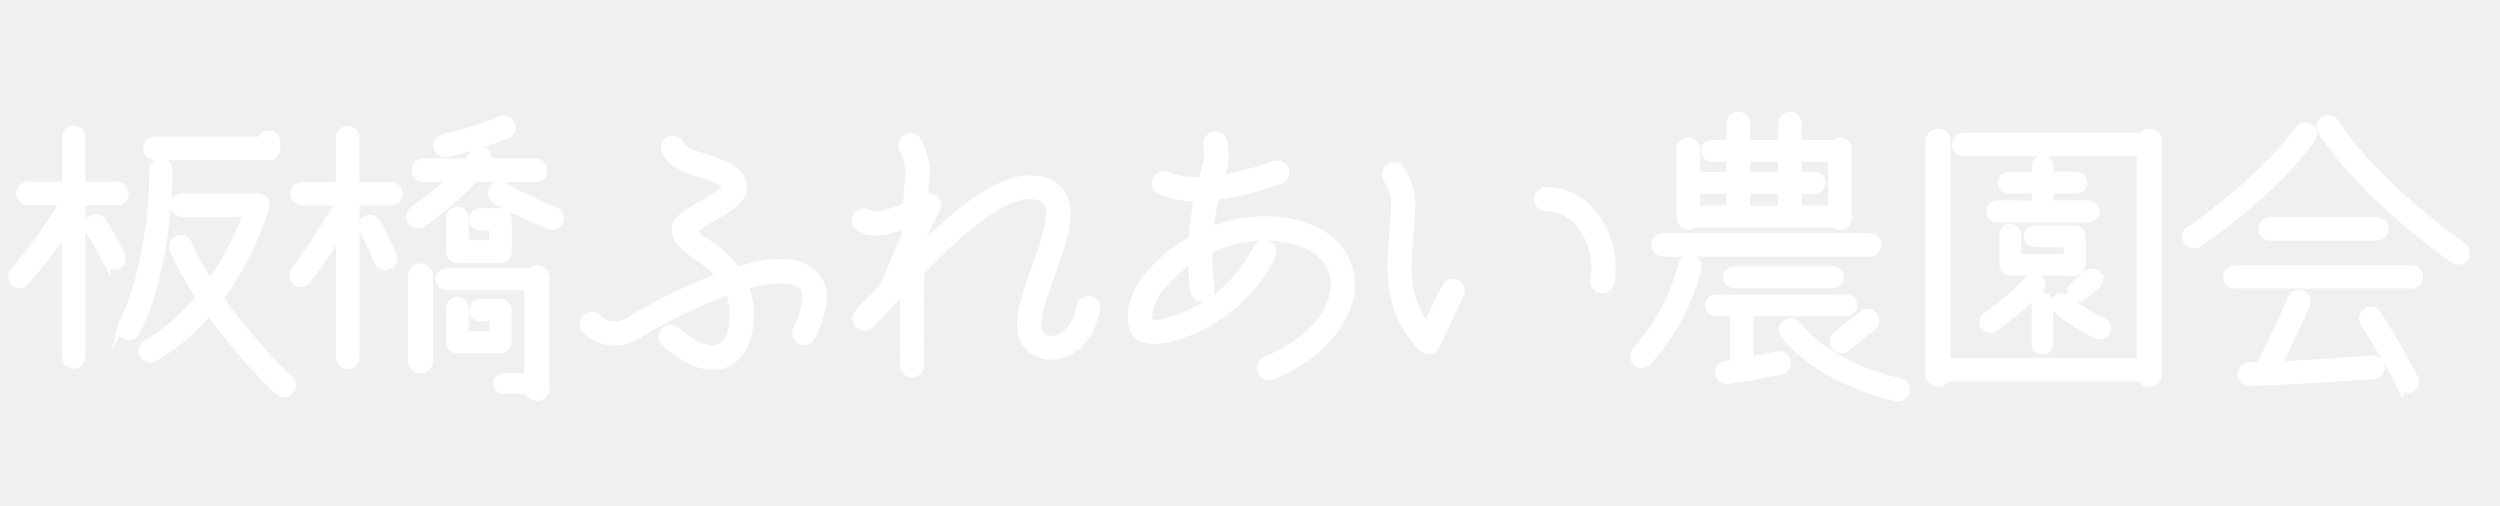
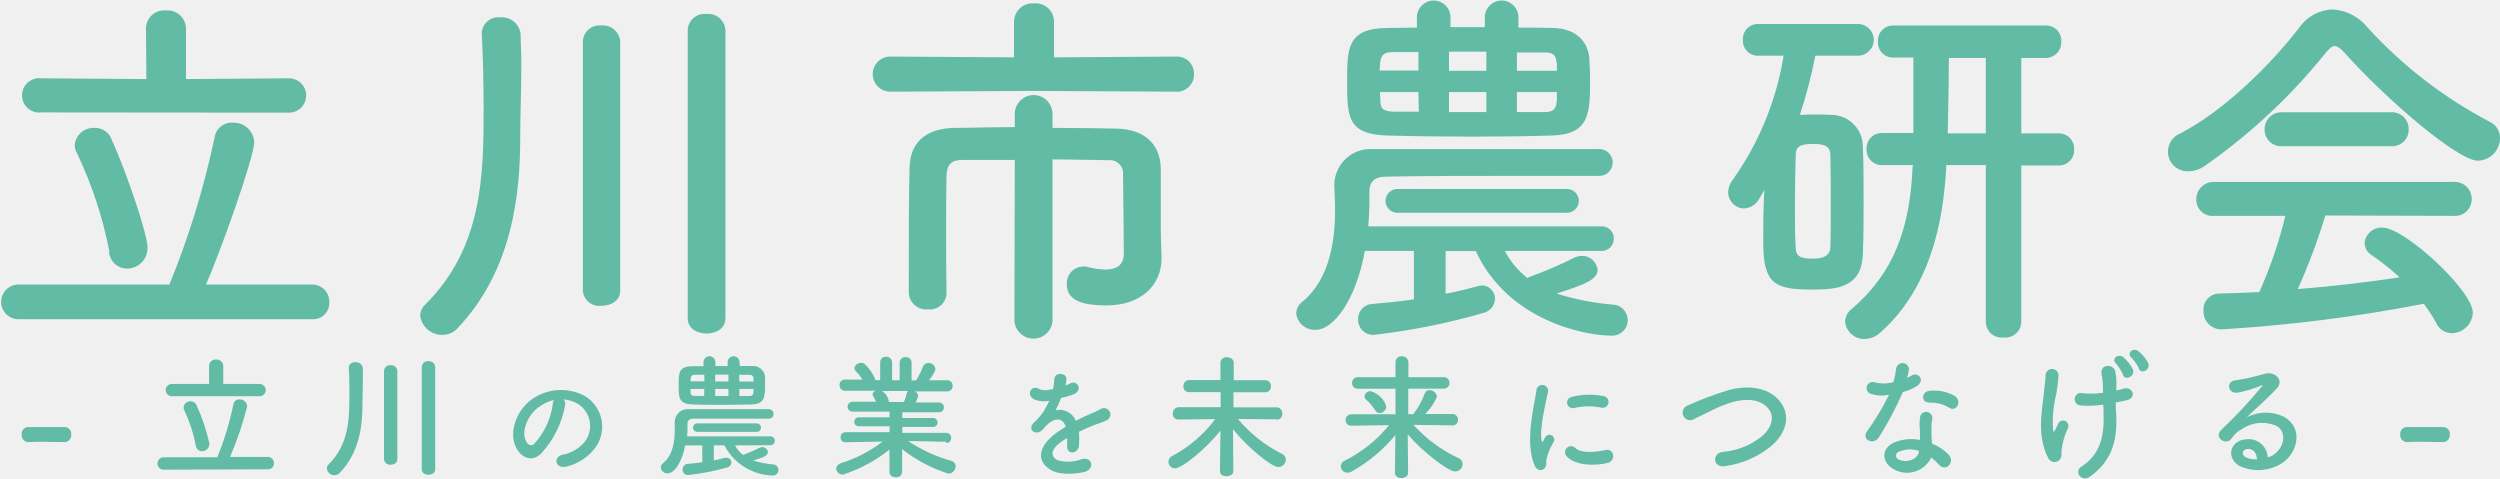
- <svg xmlns="http://www.w3.org/2000/svg" id="レイヤー_1" data-name="レイヤー 1" viewBox="0 0 366 74">
+ <svg xmlns="http://www.w3.org/2000/svg" viewBox="0 0 331.35 63.43">
  <defs>
-     <style>.cls-1{fill:#fff;stroke:#fff;stroke-miterlimit:10;}</style>
+     <style>.cls-1{fill:#61bba5;}</style>
  </defs>
-   <path class="cls-1" d="M2.08,41.37A1.24,1.24,0,0,1,2,39.62,68.84,68.84,0,0,0,9.31,29.54H4.11a1.22,1.22,0,0,1,0-2.44H9.58v-7a1.22,1.22,0,0,1,2.44,0v7h5.11a1.22,1.22,0,0,1,0,2.44H12V52.27a1.22,1.22,0,0,1-2.44,0V33.68a69.72,69.72,0,0,1-5.8,7.59A1.18,1.18,0,0,1,2.08,41.37Zm13.57-3S14.5,36.12,13,33.73a1.2,1.2,0,0,1,.37-1.66,1.25,1.25,0,0,1,1.7.37c1.56,2.48,2.67,4.69,2.71,4.78a1.22,1.22,0,0,1-.51,1.66A1.24,1.24,0,0,1,15.65,38.33Zm2.16,9.16c2.71-5.15,4.55-14.22,4.55-22.54a1.2,1.2,0,1,1,2.39,0c0,8.69-1.93,18.22-4.78,23.65a1.28,1.28,0,0,1-1.66.55A1.22,1.22,0,0,1,17.82,47.49Zm24.66,8.05a1.18,1.18,0,0,1,0,1.7,1.22,1.22,0,0,1-1.7.09A84.42,84.42,0,0,1,30.61,45.64a29.48,29.48,0,0,1-8.05,6.81,1.21,1.21,0,0,1-1.61-.55,1.23,1.23,0,0,1-.14-.55,1.2,1.2,0,0,1,.69-1.1,28,28,0,0,0,7.68-6.72,47.86,47.86,0,0,1-3.82-6.9,1.21,1.21,0,0,1,2.21-1,39.78,39.78,0,0,0,3.17,5.84,41.32,41.32,0,0,0,5.34-10.21H26.65a1.22,1.22,0,1,1,0-2.44H37.78a1.22,1.22,0,0,1,1,.51,1.18,1.18,0,0,1,.14,1.1,45.51,45.51,0,0,1-6.72,13.25A82.57,82.57,0,0,0,42.48,55.54ZM22.78,22.92a1.2,1.2,0,1,1,0-2.39H38.15a1.21,1.21,0,0,1,2.39.28v.92a1.19,1.19,0,0,1-1.2,1.2Z" />
-   <path class="cls-1" d="M43,39.76s3.27-4.37,6.67-10.17H44.26A1.24,1.24,0,0,1,43,28.35a1.2,1.2,0,0,1,1.24-1.2h5.43v-7a1.22,1.22,0,1,1,2.44,0v7h5.11a1.2,1.2,0,0,1,1.24,1.2,1.24,1.24,0,0,1-1.24,1.24H52.13V52.32a1.22,1.22,0,0,1-2.44,0V34.19c-2.62,4.14-4.69,6.9-4.78,7A1.21,1.21,0,0,1,43,39.76Zm14.54-2.35A1.17,1.17,0,0,1,56.82,39a1.25,1.25,0,0,1-1.56-.69,33.53,33.53,0,0,0-2.16-4.55,1.25,1.25,0,0,1,.46-1.66,1.21,1.21,0,0,1,1.66.46A29.4,29.4,0,0,1,57.51,37.41Zm2.67-5.06a1.16,1.16,0,0,1,.37-1.66,57.34,57.34,0,0,0,5.52-4.55H62a1.2,1.2,0,0,1-1.24-1.2A1.24,1.24,0,0,1,62,23.7h6.35a7.88,7.88,0,0,0,1-1.2,1.2,1.2,0,0,1,2.07,1.2h7a1.2,1.2,0,0,1,1.2,1.24,1.16,1.16,0,0,1-1.2,1.2H69.48a46.1,46.1,0,0,1-7.59,6.58A1.22,1.22,0,0,1,60.18,32.35Zm1.38,6.72A1.33,1.33,0,0,1,62.9,40.4V52.82a1.33,1.33,0,0,1-2.67,0V40.4A1.33,1.33,0,0,1,61.56,39.07Zm13.3-20.93a1.2,1.2,0,0,1-.64,1.61,47.41,47.41,0,0,1-8.74,2.71A1.23,1.23,0,0,1,64,21.54a1.27,1.27,0,0,1,1-1.43,53,53,0,0,0,8.28-2.58A1.23,1.23,0,0,1,74.86,18.13Zm-2.16,38a1,1,0,0,1,1-1h3.54V42h-12a1.13,1.13,0,0,1,0-2.25H77.62a1.26,1.26,0,0,1,1-.41,1.34,1.34,0,0,1,1.33,1.33V56.82a1.35,1.35,0,0,1-1.33,1.38,1.37,1.37,0,0,1-1.29-1.06H73.71A1,1,0,0,1,72.7,56.13Zm1.7-24v4.69A1.17,1.17,0,0,1,73.25,38h-6.3a1.17,1.17,0,0,1-1.15-1.15V31.89a1.15,1.15,0,1,1,2.3,0v3.77h4V33.22H70.4a1.13,1.13,0,1,1,0-2.25h2.85A1.14,1.14,0,0,1,74.4,32.12ZM73.25,51.21h-6.3a1.13,1.13,0,0,1-1.15-1.1v-5a1.15,1.15,0,0,1,2.3,0V49h4V46.52H70.4a1.13,1.13,0,1,1,0-2.25h2.85a1.13,1.13,0,0,1,1.15,1.1v4.74A1.13,1.13,0,0,1,73.25,51.21ZM82,32.35a1.17,1.17,0,0,1-1.56.69,50.94,50.94,0,0,1-7.91-3.73,1.22,1.22,0,0,1-.41-1.7,1.19,1.19,0,0,1,1.66-.37,53.44,53.44,0,0,0,7.5,3.54A1.21,1.21,0,0,1,82,32.35Z" />
-   <path class="cls-1" d="M85.76,48.35a1.28,1.28,0,0,1,0-1.78,1.25,1.25,0,0,1,1.82,0A3.58,3.58,0,0,0,92,47a80.29,80.29,0,0,1,13.39-6.58A16.49,16.49,0,0,0,102,37.55c-1.63-1.2-3.17-2.3-3.17-4,0-1.39,1.54-2.3,3.84-3.6,1.15-.67,3.26-1.87,3.6-2.5-.1-.77-1.87-1.34-3.46-1.87-2.11-.67-4.51-1.44-5.42-3.41a1,1,0,0,1-.14-.53,1.25,1.25,0,0,1,2.4-.53c.48,1,2.3,1.54,3.94,2.06,2.45.77,5.23,1.68,5.23,4.37,0,1.82-2.35,3.17-4.9,4.61a20.77,20.77,0,0,0-2.5,1.58,7.29,7.29,0,0,0,2.06,1.73,20.1,20.1,0,0,1,4.42,4.08c4.8-1.44,8.93-1.63,11.09.34s2,5-.1,9.41a1.28,1.28,0,0,1-1.68.62,1.24,1.24,0,0,1-.58-1.68c.86-1.87,2.11-5.14.67-6.48-1.15-1-4-1.06-8.21.1a10.92,10.92,0,0,1,.77,4.13c0,5-2.16,6.67-3.46,7.25-2.5,1.1-5.81,0-9.07-3a1.27,1.27,0,0,1,1.73-1.87c2.4,2.21,4.8,3.17,6.34,2.5,1.25-.53,1.92-2.26,1.92-4.9a8.92,8.92,0,0,0-.62-3.36A78,78,0,0,0,93.3,49.12,6,6,0,0,1,85.76,48.35Z" />
-   <path class="cls-1" d="M160.55,45.23c-.62,3.6-2.64,6.1-5.47,6.77a4.58,4.58,0,0,1-4.85-1.58c-1.82-2.5-.29-6.77,1.34-11.33,1.3-3.6,2.79-7.68,1.73-9.41-.1-.19-.43-.77-1.82-1-4.37-.67-10.9,5.18-16.66,11.09-.14,7.1,0,13.58,0,13.68a1.36,1.36,0,0,1-1.3,1.3,1.28,1.28,0,0,1-1.25-1.3c0-.34-.1-5.14,0-11-.58.63-1.1,1.2-1.68,1.78l-3.12,3.31a1.29,1.29,0,0,1-1.82,0,1.28,1.28,0,0,1,0-1.78l3.12-3.31a9.65,9.65,0,0,0,.67-.77,3,3,0,0,0,.1-.34c.1-.24,1.54-3.7,3-6.91,0-.48,0-1,0-1.44-2.69,1-5.62,1.58-7,.1a1.22,1.22,0,0,1,.1-1.73,1.28,1.28,0,0,1,1.78,0v0c.53.38,2.78-.14,5.28-1.15.1-1.54.19-3,.34-4.27a7.81,7.81,0,0,0-.86-4.08,1.26,1.26,0,0,1,.48-1.73,1.28,1.28,0,0,1,1.73.48,10.34,10.34,0,0,1,1.2,5.62c-.1.86-.19,1.82-.24,2.83,0,0,0,0,.1-.1a1.26,1.26,0,0,1,1.49.29,1.18,1.18,0,0,1,.14,1.54A39,39,0,0,0,135,35.1a6.46,6.46,0,0,0,0,1c5.76-5.71,11.9-10.61,16.9-9.84a4.79,4.79,0,0,1,3.65,2.16c1.63,2.74.1,7-1.54,11.57-1.3,3.55-2.74,7.54-1.68,9a2.06,2.06,0,0,0,2.21.58c1.78-.38,3.12-2.16,3.55-4.7a1.24,1.24,0,0,1,1.49-1A1.22,1.22,0,0,1,160.55,45.23Z" />
-   <path class="cls-1" d="M165.87,48.06c-.67-2.21,0-4.85,2-7.44a21.66,21.66,0,0,1,6.63-5.57,44.84,44.84,0,0,1,.86-6.14,11.56,11.56,0,0,1-5.57-1,1.21,1.21,0,0,1-.53-1.68,1.22,1.22,0,0,1,1.68-.58,10.2,10.2,0,0,0,5,.72c.24-.86.48-1.78.82-2.74a9.3,9.3,0,0,0-.1-2.5,1.29,1.29,0,0,1,2.54-.38,10.68,10.68,0,0,1,0,3.7c-.19.58-.34,1.1-.53,1.63a44.54,44.54,0,0,0,7.87-2,1.28,1.28,0,0,1,1.63.72,1.26,1.26,0,0,1-.77,1.63A42.72,42.72,0,0,1,178,28.76a34.87,34.87,0,0,0-.82,5A21.07,21.07,0,0,1,185,32.17c8.21,0,12,4,12.67,7.78,1,4.71-2.21,11.23-11.38,15.12a1.31,1.31,0,0,1-1.68-.72,1.24,1.24,0,0,1,.67-1.63c7.87-3.31,10.66-8.54,9.94-12.24s-4.66-5.76-10.22-5.76a19.29,19.29,0,0,0-8,1.87,38.89,38.89,0,0,0,.29,5.67,1.29,1.29,0,0,1-1.1,1.44,1.32,1.32,0,0,1-1.44-1.1,39.9,39.9,0,0,1-.29-4.56,18.42,18.42,0,0,0-4.56,4.13,7.46,7.46,0,0,0-1.73,4.27,4.22,4.22,0,0,0,.1.77,5.77,5.77,0,0,0,3.07-.29,20.8,20.8,0,0,0,12.58-10.47,1.26,1.26,0,1,1,2.26,1.1c-4.13,8.69-13.73,12.58-17.71,12.29C166.59,49.65,166,48.69,165.87,48.06Z" />
-   <path class="cls-1" d="M203,26.17a1.29,1.29,0,0,1,.43-1.73,1.2,1.2,0,0,1,1.73.43,11.25,11.25,0,0,1,1.54,4.22v.77c0,1.25-.1,2.59-.24,4s-.29,3.22-.29,4.9a14.07,14.07,0,0,0,2.64,9c1.39-3,2.69-5.71,2.74-5.71a1.23,1.23,0,0,1,1.68-.58,1.26,1.26,0,0,1,.58,1.68s-1.87,3.79-3.5,7.44a1.25,1.25,0,0,1-.91.72,1.29,1.29,0,0,1-1.15-.34c-5.42-5.28-4.8-12-4.32-17.33a38,38,0,0,0,.24-4.42A8.47,8.47,0,0,0,203,26.17Zm22.13,3.07a1.25,1.25,0,0,1,1.2-1.34,8.58,8.58,0,0,1,6.63,3,12.66,12.66,0,0,1,2.88,10.42,1.29,1.29,0,0,1-1.44,1.1,1.31,1.31,0,0,1-1.1-1.44,10.11,10.11,0,0,0-2.21-8.35,6.13,6.13,0,0,0-4.66-2.21A1.21,1.21,0,0,1,225.11,29.24Z" />
-   <path class="cls-1" d="M239.48,53.05a1.28,1.28,0,0,1,0-1.75,30.44,30.44,0,0,0,6.76-12.65,1.23,1.23,0,0,1,2.39.55A32,32,0,0,1,241.23,53,1.28,1.28,0,0,1,239.48,53.05Zm35.47-17.21a1.23,1.23,0,0,1-1.2,1.24H243.48a1.22,1.22,0,0,1,0-2.44h30.27A1.22,1.22,0,0,1,274.95,35.85Zm-29-3.91V21.86a1.22,1.22,0,0,1,2.44,0v3.82h4.88V23.19h-2.67a1.08,1.08,0,0,1-1.06-1.1A1,1,0,0,1,250.61,21h2.67V18.09a1.22,1.22,0,0,1,2.44,0V21h5.11V18.09a1.22,1.22,0,0,1,2.44,0V21h5.24a1.26,1.26,0,0,1,.87-.37,1.22,1.22,0,0,1,1.2,1.2V31.94a1.19,1.19,0,0,1-1.2,1.2,1.45,1.45,0,0,1-.87-.32H248a1.35,1.35,0,0,1-.87.32A1.19,1.19,0,0,1,246,31.94Zm2.44-1.33h4.88V27.89H248.4Zm7.82,15.18v6.95c2.25-.41,4-.78,4-.78a1.22,1.22,0,1,1,.51,2.39s-4,.83-7.73,1.38a1.21,1.21,0,0,1-1.38-1,1.15,1.15,0,0,1,1-1.38c.37,0,.78-.14,1.2-.18V45.78h-2.58a1.05,1.05,0,0,1-1.06-1.1,1,1,0,0,1,1.06-1.06h19.09a1.08,1.08,0,1,1,0,2.16Zm-2.35-4.09a1.1,1.1,0,1,1,0-2.21h14.45a1.1,1.1,0,1,1,0,2.21Zm1.84-16h5.11V23.19h-5.11Zm0,4.92h5.11V27.89h-5.11Zm23.37,26.64a1.21,1.21,0,0,1-1.43,1c-.41-.09-10.76-2.16-16.42-9.2a1.15,1.15,0,0,1,.18-1.7,1.23,1.23,0,0,1,1.7.18c5.11,6.35,14.91,8.33,15,8.33A1.2,1.2,0,0,1,279.09,57.24ZM263.26,30.6h4.88V23.19h-4.88v2.48h2.39a1.1,1.1,0,0,1,0,2.21h-2.39Zm5.47,20.1a1.15,1.15,0,0,1,0-1.61L272.65,46a1.21,1.21,0,0,1,1.52,1.89L270.3,51A1.08,1.08,0,0,1,268.74,50.71Z" />
-   <path class="cls-1" d="M282.4,54.8V20.66a1.33,1.33,0,1,1,2.67,0V52.91h28.25V22.37H287.5a1.22,1.22,0,0,1,0-2.44h26a1.3,1.3,0,0,1,1.1-.6A1.33,1.33,0,0,1,316,20.66V54.8a1.35,1.35,0,0,1-2.58.55H284.93a1.27,1.27,0,0,1-1.2.78A1.34,1.34,0,0,1,282.4,54.8Zm8.33-8.56a40.89,40.89,0,0,0,6.3-5.38,1.1,1.1,0,0,1,1.56-.09,1.14,1.14,0,0,1,.09,1.56A50.58,50.58,0,0,1,292,48.08a1.21,1.21,0,0,1-1.56-.28A1.16,1.16,0,0,1,290.72,46.24Zm7.22-16.38v-2h-3.86a1.1,1.1,0,1,1,0-2.21h3.86V24.3a1.08,1.08,0,1,1,2.16,0v1.33H304a1.1,1.1,0,1,1,0,2.21h-3.86v2h5.61a1.1,1.1,0,0,1,0,2.21H292.29a1.11,1.11,0,0,1,0-2.21Zm5.8,10h-9.48a1.08,1.08,0,0,1-1.06-1.1V34.37a1.08,1.08,0,1,1,2.16,0v3.31h7.27v-2h-4.78a1.08,1.08,0,1,1,0-2.16h5.89a1.08,1.08,0,0,1,1.1,1.06v4.19A1.12,1.12,0,0,1,303.74,39.89ZM299,43.25a1.09,1.09,0,0,1,1.1,1.1v6a1.08,1.08,0,1,1-2.16,0v-6A1.08,1.08,0,0,1,299,43.25Zm2.07,2.07A1,1,0,0,1,301,43.8a1.1,1.1,0,0,1,1.56-.09,25.34,25.34,0,0,0,5.38,3.36,1.1,1.1,0,0,1-1,2A27,27,0,0,1,301.07,45.32Zm6.07-5.15a1.15,1.15,0,0,1-.14,1.56l-2.07,1.79a1.15,1.15,0,0,1-1.56-.14,1.09,1.09,0,0,1,.14-1.52l2.07-1.79A1.1,1.1,0,0,1,307.15,40.17Z" />
-   <path class="cls-1" d="M320.16,35.34a1.21,1.21,0,0,1,.37-1.7c.09,0,10.21-6.9,16-14.68a1.2,1.2,0,0,1,1.7-.28,1.24,1.24,0,0,1,.28,1.7c-6,8.14-16.19,15-16.61,15.27A1.24,1.24,0,0,1,320.16,35.34Zm34.09,5.2a1.19,1.19,0,0,1-1.2,1.2H327.29a1.2,1.2,0,1,1,0-2.39h25.76A1.19,1.19,0,0,1,354.25,40.54Zm-16.56,4c-1.33,3.22-3.13,6.81-4.19,8.88,6.63-.32,13.71-.87,13.8-.87a1.24,1.24,0,0,1,1.33,1.15,1.23,1.23,0,0,1-1.15,1.29c-.09,0-10.72.83-18.17,1a1.22,1.22,0,0,1,0-2.44c.46,0,1,0,1.47,0,.74-1.43,3-5.93,4.69-9.94a1.25,1.25,0,0,1,1.61-.64A1.2,1.2,0,0,1,337.69,44.5Zm11.5-11a1.23,1.23,0,0,1-1.24,1.2h-15.6a1.22,1.22,0,1,1,0-2.44h15.6A1.24,1.24,0,0,1,349.19,33.45Zm11.73,4.19a1.24,1.24,0,0,1-1.7.32c-.51-.37-13-9-19.37-18.82a1.21,1.21,0,0,1,.37-1.7,1.2,1.2,0,0,1,1.66.37c6.07,9.43,18.59,18,18.72,18.13A1.24,1.24,0,0,1,360.92,37.64Zm-9.57,18.68c-2.21-4.37-5.2-9-5.2-9a1.21,1.21,0,1,1,2-1.33c.14.18,3.08,4.79,5.34,9.25a1.17,1.17,0,0,1-.55,1.61A1.16,1.16,0,0,1,351.35,56.32Z" />
+   <g id="ロゴ_" data-name="ロゴ１">
+     <path class="cls-1" d="M10.68,63.22c-1.44,0-2.22-.05-3-.05-.53,0-1.07,0-1.8.05a.91.91,0,0,1-.91-1,.89.89,0,0,1,.84-1h0c.62,0,1.35,0,2.1,0,.92,0,1.88,0,2.74,0h0a.9.9,0,0,1,.89,1,.92.92,0,0,1-.91,1Z" transform="translate(-2.1 -4.62)" />
+     <path class="cls-1" d="M23.79,66.87a.82.82,0,1,1,0-1.64H30.9a39.77,39.77,0,0,0,2.13-7,.8.8,0,0,1,.84-.68,1,1,0,0,1,1,.91,44.7,44.7,0,0,1-2.28,6.72h5a.81.81,0,0,1,.82.84.77.77,0,0,1-.82.8Zm1.08-9.74a.81.81,0,1,1,0-1.62l4.94,0,0-2.4a.86.86,0,0,1,.94-.84.87.87,0,0,1,.94.84l0,2.4,4.82,0a.81.81,0,1,1,0,1.62Zm3.18,6.56A19.22,19.22,0,0,0,26.52,59a.76.76,0,0,1-.09-.37.89.89,0,0,1,.92-.82.83.83,0,0,1,.8.52,24.82,24.82,0,0,1,1.71,5.1,1,1,0,0,1-1,1A.86.86,0,0,1,28.05,63.68Z" transform="translate(-2.1 -4.62)" />
+     <path class="cls-1" d="M46.42,67.61a1,1,0,0,1-1-.91.72.72,0,0,1,.23-.52c2.72-2.7,2.76-6.1,2.76-9.3,0-1.14,0-2.52-.09-3.47v-.05a.78.78,0,0,1,.87-.73.89.89,0,0,1,1,.78c0,.39,0,.85,0,1.33,0,1.19-.05,2.54-.05,3.54,0,2.58-.34,6.26-3,9A1,1,0,0,1,46.42,67.61ZM53,53.78a.79.79,0,0,1,.87-.76.81.81,0,0,1,.89.76V65.5c0,.48-.44.71-.89.71A.78.78,0,0,1,53,65.5ZM58,53.25a.79.79,0,0,1,.87-.76.82.82,0,0,1,.91.76V66.83c0,.48-.44.71-.89.71s-.89-.23-.89-.71Z" transform="translate(-2.1 -4.62)" />
+     <path class="cls-1" d="M77,58.3a12.61,12.61,0,0,1-3.23,6.48c-1.23,1.14-2.58.51-3.28-.86-1-2,.06-5,2.21-6.45a6.68,6.68,0,0,1,6.91-.37,4.74,4.74,0,0,1,1.49,6.72,6.69,6.69,0,0,1-3.91,2.64c-1.41.37-1.9-1.25-.53-1.57a5,5,0,0,0,3-1.79,3.46,3.46,0,0,0-.88-4.9,4.16,4.16,0,0,0-2-.64A.8.8,0,0,1,77,58.3Zm-3.55.3c-1.49,1.15-2.29,3.28-1.62,4.51.24.46.66.71,1.06.35a9.61,9.61,0,0,0,2.48-5.33,1.13,1.13,0,0,1,.14-.5A5.3,5.3,0,0,0,73.48,58.61Z" transform="translate(-2.1 -4.62)" />
+     <path class="cls-1" d="M99.52,63.65a4,4,0,0,0,1.07,1.28.54.54,0,0,1,.18-.09,18.42,18.42,0,0,0,2-.87.87.87,0,0,1,.36-.09.74.74,0,0,1,.75.66c0,.43-.52.68-1.94,1.12a12,12,0,0,0,2.68.52.73.73,0,1,1-.16,1.46,7.41,7.41,0,0,1-6.35-4H96.71v2c.55-.11,1.08-.23,1.51-.36a.9.9,0,0,1,.21,0,.63.63,0,0,1,.6.64.69.69,0,0,1-.55.66,31.33,31.33,0,0,1-5.16,1,.7.7,0,0,1-.75-.73.73.73,0,0,1,.69-.75c.53-.05,1.21-.11,1.92-.21V63.65H92.91c-.43,2.35-1.49,3.71-2.31,3.71a.87.87,0,0,1-.92-.76A.73.73,0,0,1,90,66c1.33-1.1,1.53-3,1.53-4.34,0-.46,0-.87,0-1.14v0a1.7,1.7,0,0,1,1.81-1.67c1.65,0,3.41,0,5.21,0s3.63,0,5.39,0a.64.64,0,0,1,.69.64.63.63,0,0,1-.68.62h0c-1.32,0-2.65,0-3.95,0-2.1,0-4.14,0-6,0-.55,0-.78.27-.78.67a15.9,15.9,0,0,1-.05,1.67h11a.57.57,0,0,1,.62.59.58.58,0,0,1-.62.59Zm.64-10.52c.53,0,1.08,0,1.6,0a1.58,1.58,0,0,1,1.74,1.42c0,.25,0,.6,0,1,0,1.62,0,2.63-1.8,2.68-1.14,0-2.42.05-3.7.05s-2.84,0-4.05-.05c-1.9-.05-1.9-.89-1.9-2.56s0-2.49,1.87-2.51l1.42,0v-.53a.79.79,0,0,1,1.58,0v.51h1.62v-.51a.79.79,0,0,1,1.58,0Zm-4.71,1.16-1.23,0c-.5,0-.57.27-.59.62,0,.07,0,.16,0,.25h1.83Zm0,1.88H93.62c0,.13,0,.25,0,.36,0,.39.07.55.62.57l1.19,0Zm-.94,5.69a.56.56,0,1,1,0-1.12h7.89a.56.56,0,1,1,0,1.12Zm4.14-7.59H96.89v.91h1.76Zm0,1.9H96.89v.94h1.76Zm3.32-1.3c0-.41-.12-.57-.59-.57l-1.3,0v.89H102Zm0,1.3h-1.88v.94l1.33,0c.43,0,.53-.2.55-.6Z" transform="translate(-2.1 -4.62)" />
+     <path class="cls-1" d="M127.47,63.17,123,63.08h-.53a20.38,20.38,0,0,0,5.74,2.63.72.72,0,0,1,.55.69,1,1,0,0,1-.94,1,19.19,19.19,0,0,1-6.15-3.25l0,3.06v0a.75.75,0,0,1-.84.67c-.43,0-.84-.21-.84-.67v0l0-3a19.47,19.47,0,0,1-6.15,3.31.86.86,0,0,1-.91-.8c0-.28.2-.55.62-.71a17.72,17.72,0,0,0,5.53-2.86h-.59l-4.32.09h0a.62.62,0,0,1-.66-.66.65.65,0,0,1,.68-.68l5.81,0,0-.78-4,0a.6.6,0,1,1,0-1.19l4,0v-.76l-4.91,0a.65.65,0,1,1,0-1.3l3.11,0a4.61,4.61,0,0,0-.36-.73.4.4,0,0,1-.09-.27.54.54,0,0,1,.44-.46l-4.07,0a.72.72,0,0,1-.75-.75.7.7,0,0,1,.73-.73h0l2.33,0a7,7,0,0,0-.92-1.14.57.57,0,0,1-.16-.37c0-.37.46-.71.89-.71a.67.67,0,0,1,.41.11A5.59,5.59,0,0,1,118.14,55l.62,0,0-2.36v0a.72.72,0,0,1,.78-.73.75.75,0,0,1,.8.75v2.36h1V52.7a.74.74,0,0,1,.8-.75.73.73,0,0,1,.78.73v0l0,2.36.6,0a10.38,10.38,0,0,0,.89-1.78.78.78,0,0,1,.75-.53.9.9,0,0,1,.92.8c0,.05,0,.41-.85,1.49l2.42,0h0a.68.68,0,0,1,.71.73.7.7,0,0,1-.73.75l-4.28,0a.69.69,0,0,1,.44.59,3.55,3.55,0,0,1-.32.87l3.09,0a.65.65,0,1,1,0,1.3l-4.87,0v.76l4,0a.6.6,0,1,1,0,1.19l-4,0,0,.78,5.81,0a.63.63,0,0,1,.66.68.61.61,0,0,1-.64.66ZM119,56.45a2,2,0,0,1,.91,1.4l0,.05h2a5.13,5.13,0,0,0,.37-1.16.43.43,0,0,1,.18-.3Z" transform="translate(-2.1 -4.62)" />
+     <path class="cls-1" d="M143.27,55.73a5.66,5.66,0,0,0,.67-.29c.88-.53,1.74.8.56,1.39a9,9,0,0,1-1.76.53A16.27,16.27,0,0,1,142,59a2.33,2.33,0,0,1,2.69,1.39c.66-.34,1.33-.67,2-.94a12.26,12.26,0,0,0,1.25-.59.85.85,0,1,1,.9,1.44c-.51.26-.88.34-1.73.66-.67.26-1.39.58-2,.88a12.86,12.86,0,0,1,0,1.76,1,1,0,0,1-.85,1c-.4,0-.77-.29-.72-.91,0-.34,0-.7,0-1l-.42.24c-2,1.28-1.74,2.24-.85,2.69a5.09,5.09,0,0,0,3.17-.13c1.41-.43,1.86,1.3.38,1.68-.94.24-3.12.48-4.37-.22-2.16-1.22-1.78-3.38,1.12-5.28.22-.14.48-.32.78-.5-.43-1.34-1.66-1.18-2.71,0l-.06.06a3.52,3.52,0,0,1-.37.42c-.88.78-2-.13-1.09-1a8,8,0,0,0,1.3-1.5,13.4,13.4,0,0,0,.75-1.42,3.24,3.24,0,0,1-2-.18c-1.15-.58-.37-2.08.75-1.33a2.45,2.45,0,0,0,1.5,0l.24,0a6.67,6.67,0,0,0,.18-1.34c.06-1,1.57-.86,1.6-.08a3,3,0,0,1-.13.93Z" transform="translate(-2.1 -4.62)" />
+     <path class="cls-1" d="M171.27,60.2l-5.1-.05A18.37,18.37,0,0,0,172,64.77a.84.84,0,0,1,.52.75,1,1,0,0,1-1,1c-.82,0-3.84-2.36-6-5,0,1.87.05,3.84.05,5.53,0,.46-.44.69-.91.69s-.87-.21-.87-.68v0l.07-5.37c-1.88,2.38-5.08,5-6,5a.86.86,0,0,1-.37-1.65,16.93,16.93,0,0,0,5.67-4.87l-4.87.05h0a.71.71,0,0,1-.75-.76.81.81,0,0,1,.76-.87l5.58,0,0-2h-4.18a.71.71,0,0,1-.75-.76.78.78,0,0,1,.75-.84h4.16l0-2.29v0a.76.76,0,0,1,.85-.73c.46,0,.91.25.91.75,0,.82,0,1.56,0,2.29h4.21a.73.73,0,0,1,.71.8.72.72,0,0,1-.71.8h-4.25c0,.62,0,1.28,0,2l5.74,0a.77.77,0,0,1,.73.83.72.72,0,0,1-.71.8Z" transform="translate(-2.1 -4.62)" />
+     <path class="cls-1" d="M194.63,61l-5.19-.07a18.77,18.77,0,0,0,6,4.43.81.81,0,0,1,.52.75,1,1,0,0,1-1,1c-.89,0-4.25-2.54-6.28-4.92,0,1.69.05,3.38.05,5.08,0,.48-.44.71-.89.71s-.85-.23-.85-.69v0l.05-5a20.68,20.68,0,0,1-5.74,4.8,1.17,1.17,0,0,1-.59.18.89.89,0,0,1-.91-.85.88.88,0,0,1,.55-.76,17.52,17.52,0,0,0,5.85-4.69l-5,.07h0a.7.7,0,0,1-.75-.73.75.75,0,0,1,.76-.78l5.85,0,0-3.39h-5a.72.72,0,0,1-.76-.75.75.75,0,0,1,.76-.78h5l0-2a.77.77,0,0,1,.84-.76.8.8,0,0,1,.87.76c0,.68,0,1.33,0,2h4.71a.73.73,0,0,1,.73.76.72.72,0,0,1-.73.76h-4.73c0,1.14,0,2.26,0,3.39h.66a10.39,10.39,0,0,0,1.53-2.75.64.64,0,0,1,.62-.44,1,1,0,0,1,1,.87A7.13,7.13,0,0,1,191,59.49l3.61,0a.73.73,0,0,1,.73.76.7.7,0,0,1-.71.75Zm-10.27-2a6.8,6.8,0,0,0-1.14-1.37.61.61,0,0,1-.27-.5.77.77,0,0,1,.8-.66,3,3,0,0,1,2.08,2,.93.93,0,0,1-.87.91A.7.7,0,0,1,184.36,58.94Z" transform="translate(-2.1 -4.62)" />
+     <path class="cls-1" d="M205.46,66.24c-1.28-3.15,0-7.89.27-9.8a.78.78,0,1,1,1.55.1c-.26,1.3-1.22,5.06-.83,6.55,0,.21.11.16.18,0s.21-.4.27-.51a.64.64,0,0,1,1.12.62,8,8,0,0,0-.94,2.24c-.1.43.1.93-.3,1.28S205.78,67,205.46,66.24Zm4.29-1.14a.79.79,0,0,1,1.14-1.1c.86.78,2.79.53,4,.27s1.38,1.42.32,1.7C213.53,66.4,210.9,66.35,209.75,65.11Zm.91-6.39a.75.75,0,1,1-.22-1.49,9.67,9.67,0,0,1,4.21-.1.78.78,0,1,1-.27,1.54A8.11,8.11,0,0,0,210.66,58.72Z" transform="translate(-2.1 -4.62)" />
+     <path class="cls-1" d="M230.76,66.4c-1.65.27-1.78-1.69-.36-1.88a9.56,9.56,0,0,0,5.23-2.08c1.51-1.33,1.62-2.79.8-3.73-1.14-1.3-3.15-1.26-4.75-.78a17.38,17.38,0,0,0-2.54,1c-.8.39-1.6.8-2.47,1.21a1,1,0,1,1-.87-1.78,42,42,0,0,1,5.56-2.08c2-.52,4.73-.5,6.36,1.21,1.92,2,1.21,4.55-1,6.36A12.35,12.35,0,0,1,230.76,66.4Z" transform="translate(-2.1 -4.62)" />
+     <path class="cls-1" d="M250.1,56.84a.81.81,0,1,1,.52-1.53,4.75,4.75,0,0,0,2.44-.05,11.47,11.47,0,0,0,.36-1.79.85.85,0,0,1,1.69.16,5.92,5.92,0,0,1-.25,1.08,5.68,5.68,0,0,0,.57-.3c.8-.57,1.92.53.78,1.35a6.8,6.8,0,0,1-1.9.82,45.14,45.14,0,0,1-3.18,6c-.66,1.07-2.37.37-1.58-.78a34.67,34.67,0,0,0,2.92-4.85A4.87,4.87,0,0,1,250.1,56.84Zm3.06,10c-1.65-.83-1.85-2.75,0-3.57a5.81,5.81,0,0,1,3.41-.34v-.62c0-.44,0-.89-.05-1.33a5.3,5.3,0,0,1,.09-1.19.82.82,0,0,1,1.6.32,3.59,3.59,0,0,0-.11.84c0,.41,0,.85,0,1.37,0,.34.05.71.07,1.1a6.45,6.45,0,0,1,2.17,1.42c1,1.12-.43,2.38-1.28,1.35a5.17,5.17,0,0,0-1-.92A3.56,3.56,0,0,1,253.16,66.85Zm.57-2.33a.54.54,0,0,0,0,1c1.07.53,2.51,0,2.7-.94,0-.05,0-.12,0-.18A3.56,3.56,0,0,0,253.73,64.52Zm4-6.56c-1,.05-1-1.42.09-1.53a5.62,5.62,0,0,1,3.27.62c1.21.73.28,2.2-.59,1.65A4.57,4.57,0,0,0,257.69,58Z" transform="translate(-2.1 -4.62)" />
+     <path class="cls-1" d="M273.59,65.37c-1.6-3.08-.8-6.45-.6-8.64.09-1,.2-1.58.23-2.35a.86.86,0,0,1,1.72,0,23.37,23.37,0,0,1-.29,2.4,15.27,15.27,0,0,0-.44,4.76c.05.3.14.43.29.05.09-.21.28-.55.37-.76a.71.71,0,1,1,1.32.52,9.24,9.24,0,0,0-.87,3.11c0,.2.09.69-.16,1A.92.92,0,0,1,273.59,65.37Zm9-9c.39-.09.75-.16,1-.25,1.14-.32,1.83,1.24.32,1.56-.46.11-.91.2-1.39.28,0,.52,0,1,.07,1.76.16,3.56-.76,6.15-3.54,8.11-1,.73-2.17-.66-1.07-1.37,2.28-1.48,3-3.66,2.93-6.7,0-.55,0-1-.05-1.51a13.31,13.31,0,0,1-3,.11.83.83,0,1,1,.29-1.62,10.71,10.71,0,0,0,2.68-.07c0-.16,0-.32,0-.48a11,11,0,0,0-.2-2.08c-.14-1.32,1.62-1.24,1.83-.27A8.54,8.54,0,0,1,282.6,56Zm.91-2.08a6.47,6.47,0,0,0-.94-1.48c-.69-.66.32-1.39,1-.82a5.59,5.59,0,0,1,1.25,1.6C285.11,54.53,283.76,55.13,283.47,54.3Zm2.1-.83a5.71,5.71,0,0,0-1-1.44c-.71-.64.28-1.4.94-.85a5.51,5.51,0,0,1,1.28,1.55C287.19,53.62,285.89,54.3,285.57,53.46Z" transform="translate(-2.1 -4.62)" />
+     <path class="cls-1" d="M303.74,64.66c1.3-1.16,1.24-2.84.23-3.52a4.68,4.68,0,0,0-4.64.3,3.9,3.9,0,0,0-1.49,1.33c-.64.94-2.42-.11-1.32-1.19a62.76,62.76,0,0,0,5.37-5.74c.2-.25,0-.18-.12-.11a14.24,14.24,0,0,1-3,.91c-1.4.3-1.67-1.46-.46-1.6a27.59,27.59,0,0,0,3.91-.87c1.42-.41,2.6.85,1.71,1.85-.57.64-1.28,1.33-2,2s-1.42,1.3-2.06,1.92a5.45,5.45,0,0,1,5-.05c2.56,1.53,1.72,4.66-.14,6a5.86,5.86,0,0,1-5.88.45c-1.88-1.23-1-3.43,1-3.5a2.52,2.52,0,0,1,2.81,2.4A2.39,2.39,0,0,0,303.74,64.66ZM300,64.13c-.78.07-.82.8-.25,1.1a3.2,3.2,0,0,0,1.49.27C301.22,64.68,300.74,64.06,300,64.13Z" transform="translate(-2.1 -4.62)" />
+     <path class="cls-1" d="M325.93,63.22c-1.44,0-2.22-.05-3-.05-.53,0-1.07,0-1.79.05a.91.91,0,0,1-.91-1,.89.89,0,0,1,.84-1h0c.62,0,1.35,0,2.1,0,.92,0,1.88,0,2.74,0h0a.9.9,0,0,1,.89,1,.92.92,0,0,1-.91,1Z" transform="translate(-2.1 -4.62)" />
+   </g>
+   <g id="ロゴ">
+     <path class="cls-1" d="M4.55,46.93a2.3,2.3,0,1,1,0-4.6h20a111.84,111.84,0,0,0,6-19.55,2.26,2.26,0,0,1,2.35-1.9,2.74,2.74,0,0,1,2.9,2.55c0,2-4.55,14.75-6.4,18.9H43.45a2.27,2.27,0,0,1,2.3,2.35,2.16,2.16,0,0,1-2.3,2.25ZM7.6,19.52A2.28,2.28,0,1,1,7.6,15l13.9.1-.05-6.75A2.42,2.42,0,0,1,24.1,6a2.45,2.45,0,0,1,2.65,2.35l0,6.75L40.25,15a2.28,2.28,0,1,1,0,4.55Zm9,18.45a54,54,0,0,0-4.3-13.05A2.15,2.15,0,0,1,12,23.87a2.5,2.5,0,0,1,2.6-2.3A2.33,2.33,0,0,1,16.85,23c2.25,5,4.8,12.8,4.8,14.35A2.72,2.72,0,0,1,19,40.22,2.41,2.41,0,0,1,16.55,38Z" transform="translate(-2.1 -4.62)" />
+     <path class="cls-1" d="M60.7,49a2.89,2.89,0,0,1-2.9-2.55A2,2,0,0,1,58.45,45c7.65-7.6,7.75-17.15,7.75-26.15,0-3.2-.1-7.1-.25-9.75V9A2.2,2.2,0,0,1,68.4,6.92a2.5,2.5,0,0,1,2.7,2.2c0,1.1.1,2.4.1,3.75,0,3.35-.15,7.15-.15,10,0,7.25-.95,17.6-8.4,25.35A2.66,2.66,0,0,1,60.7,49Zm18.65-38.9A2.21,2.21,0,0,1,81.8,8a2.28,2.28,0,0,1,2.5,2.15v33c0,1.35-1.25,2-2.5,2a2.19,2.19,0,0,1-2.45-2Zm13.9-1.5A2.23,2.23,0,0,1,95.7,6.47a2.3,2.3,0,0,1,2.55,2.15v38.2c0,1.35-1.25,2-2.5,2s-2.5-.65-2.5-2Z" transform="translate(-2.1 -4.62)" />
+     <path class="cls-1" d="M139,16.67l-18.75.1a2.33,2.33,0,1,1,0-4.65l16.25.1,0-4.8a2.45,2.45,0,0,1,2.65-2.35,2.42,2.42,0,0,1,2.65,2.35l0,4.8,16.2-.1a2.24,2.24,0,0,1,2.35,2.3,2.25,2.25,0,0,1-2.35,2.35Zm-2.4,9.15c-2.85,0-5.5,0-7.05,0-1.35,0-2,.65-2,2.2-.05,1.85-.05,4.55-.05,7.35s0,5.75.05,8.15v0a2.2,2.2,0,0,1-2.45,2.1,2.32,2.32,0,0,1-2.55-2.15v-3c0-4.45,0-9.6.1-13.4,0-3.6,2.15-5.4,5.9-5.5,1.9,0,4.85-.1,8.05-.1V19.72a2.48,2.48,0,0,1,5,0v1.85c3.3,0,6.45.05,8.6.1,3.35.1,5.7,1.85,5.75,5.3,0,1.6,0,3.35,0,4.8V35c0,.85.05,1.9.1,3.75v.15c0,3.45-2.65,6.2-7.3,6.2-2.55,0-5.25-.4-5.25-2.75a2.21,2.21,0,0,1,2.05-2.4,1.88,1.88,0,0,1,.5,0,10.85,10.85,0,0,0,2.55.4c1.35,0,2.45-.5,2.45-2.1,0,0-.05-7.25-.1-10.5a1.74,1.74,0,0,0-1.85-1.9c-1.7,0-4.5-.1-7.5-.1V47.13a2.53,2.53,0,0,1-5.05,0Z" transform="translate(-2.1 -4.62)" />
+     <path class="cls-1" d="M201.55,37.88a11.11,11.11,0,0,0,3,3.6,1.56,1.56,0,0,1,.5-.25,51.4,51.4,0,0,0,5.7-2.45,2.46,2.46,0,0,1,1-.25,2.08,2.08,0,0,1,2.1,1.85c0,1.2-1.45,1.9-5.45,3.15A33.72,33.72,0,0,0,216,45a2.06,2.06,0,1,1-.45,4.1c-3.25,0-13.55-1.9-17.85-11.2h-4v5.65c1.55-.3,3-.65,4.25-1a2.52,2.52,0,0,1,.6-.1,1.77,1.77,0,0,1,1.7,1.8,2,2,0,0,1-1.55,1.85,88.31,88.31,0,0,1-14.5,2.9,2,2,0,0,1-2.1-2,2,2,0,0,1,2-2.1c1.5-.15,3.4-.3,5.4-.6V37.88H183c-1.2,6.6-4.2,10.45-6.5,10.45a2.46,2.46,0,0,1-2.6-2.15,2.06,2.06,0,0,1,.85-1.6c3.75-3.1,4.3-8.45,4.3-12.2,0-1.3-.1-2.45-.1-3.2v-.1a4.79,4.79,0,0,1,5.1-4.7c4.65,0,9.6,0,14.65,0s10.2,0,15.15,0a1.8,1.8,0,0,1,2,1.8,1.78,1.78,0,0,1-1.9,1.75h-.05c-3.7,0-7.45,0-11.1,0-5.9,0-11.65,0-17,.1-1.55,0-2.2.75-2.2,1.9a44.55,44.55,0,0,1-.15,4.7H214.2A1.6,1.6,0,0,1,216,36.23a1.63,1.63,0,0,1-1.75,1.65Zm1.8-29.6c1.5,0,3.05,0,4.5.05,3,0,4.7,1.7,4.9,4,0,.7.1,1.7.1,2.7,0,4.55,0,7.4-5.05,7.55-3.2.1-6.8.15-10.4.15-4,0-8-.05-11.4-.15-5.35-.15-5.35-2.5-5.35-7.2,0-4.3,0-7,5.25-7.05,1.3,0,2.6-.05,4-.05V6.77a2.23,2.23,0,0,1,4.45,0V8.22h4.55V6.77a2.23,2.23,0,0,1,4.45,0ZM190.1,11.52c-1.2,0-2.35,0-3.45,0-1.4,0-1.6.75-1.65,1.75,0,.2-.05.45-.05.7h5.15Zm0,5.3H185c0,.35.05.7.05,1,0,1.1.2,1.55,1.75,1.6,1,0,2.2,0,3.35,0Zm-2.65,16a1.58,1.58,0,1,1,0-3.15h22.2a1.58,1.58,0,1,1,0,3.15ZM199.1,11.47h-4.95V14h4.95Zm0,5.35h-4.95v2.65h4.95Zm9.35-3.65c-.1-1.15-.35-1.6-1.65-1.6s-2.4,0-3.65,0V14h5.3Zm0,3.65h-5.3v2.65c1.25,0,2.55,0,3.75,0s1.5-.55,1.55-1.7Z" transform="translate(-2.1 -4.62)" />
+     <path class="cls-1" d="M235.25,31a2.44,2.44,0,0,1-2,1.25,2.16,2.16,0,0,1-2.1-2.15,2.68,2.68,0,0,1,.5-1.5A39.14,39.14,0,0,0,238.5,12h-3.25a2,2,0,0,1-2.15-2.1,2,2,0,0,1,2.15-2.1h13.1a2.1,2.1,0,1,1,0,4.2H242.7a62,62,0,0,1-2.05,7.85c.75-.05,1.5-.05,2.2-.05s1.45,0,2.15.05a4.19,4.19,0,0,1,4,4.2c.1,2.25.1,4.75.1,7.2s0,4.9-.1,7.05c-.15,4.5-3.5,4.7-6.8,4.7-4.85,0-6.4-.75-6.4-6.2,0-2.25,0-4.65.15-7Zm9.5,1.25c0-2.45,0-5.05-.05-7.1,0-1.4-1.3-1.45-2.3-1.45-1.65,0-2.3.3-2.3,1.5-.05,1.9-.1,4.3-.1,6.7,0,2,0,3.9.1,5.5,0,1.25.7,1.5,2.3,1.5,1.25,0,2.25-.3,2.3-1.55C244.75,35.88,244.75,34.13,244.75,32.27Zm20.55-5.75h-5.25v.4c-.55,10-3.45,17.15-8.8,21.85a3.11,3.11,0,0,1-2,.8,2.54,2.54,0,0,1-2.6-2.3,2.15,2.15,0,0,1,.85-1.65c5.6-4.8,7.75-10.65,8.1-18.9l.05-.2H251.5a2,2,0,0,1-2-2.15,2,2,0,0,1,2-2.1h4.2c0-3.45,0-7.3,0-10H253a2,2,0,0,1-2-2.15A2,2,0,0,1,253,8h20.2a2,2,0,0,1,2.1,2.15,2.06,2.06,0,0,1-2.1,2.15H270v10h5a2,2,0,0,1,2,2.1,2,2,0,0,1-2,2.15h-5v20.8a2.12,2.12,0,0,1-2.35,2,2.1,2.1,0,0,1-2.35-2Zm0-14.2h-4.9c0,2.45-.05,6.3-.15,10h5.05Z" transform="translate(-2.1 -4.62)" />
+     <path class="cls-1" d="M312.85,11.62c-.55-.6-.95-.9-1.3-.9s-.7.3-1.2.9a77.15,77.15,0,0,1-16.05,15,3.74,3.74,0,0,1-2.1.7,2.6,2.6,0,0,1-1.15-5c5.8-3,12-9.1,15.8-14.05a5.58,5.58,0,0,1,4.35-2.4,6.44,6.44,0,0,1,4.7,2.4,59,59,0,0,0,16.2,12.5,2.35,2.35,0,0,1,1.35,2.15,3,3,0,0,1-2.95,3C327.8,25.87,318.4,17.82,312.85,11.62ZM310.3,33.18a82.32,82.32,0,0,1-3.65,9.75c4.6-.35,9.15-.9,13.5-1.55a33.29,33.29,0,0,0-3.65-2.9,2,2,0,0,1-1-1.7,2.27,2.27,0,0,1,2.35-2c2.95,0,12,8.35,12,11.3a2.84,2.84,0,0,1-2.8,2.7,2.26,2.26,0,0,1-2.05-1.35,22.09,22.09,0,0,0-1.65-2.55,204.73,204.73,0,0,1-26.9,3.4,2.37,2.37,0,0,1-2.3-2.5,2.1,2.1,0,0,1,2.05-2.25c1.75-.05,3.55-.1,5.35-.2A58.16,58.16,0,0,0,305,33.23l-9.45,0a2.13,2.13,0,0,1-2.35-2.15,2.28,2.28,0,0,1,2.35-2.35H327.3a2.26,2.26,0,0,1,2.4,2.3,2.21,2.21,0,0,1-2.4,2.2ZM304.6,24a2.2,2.2,0,0,1-2.35-2.25,2.23,2.23,0,0,1,2.35-2.25H319a2.23,2.23,0,0,1,2.35,2.25A2.2,2.2,0,0,1,319,24Z" transform="translate(-2.1 -4.62)" />
+   </g>
</svg>
